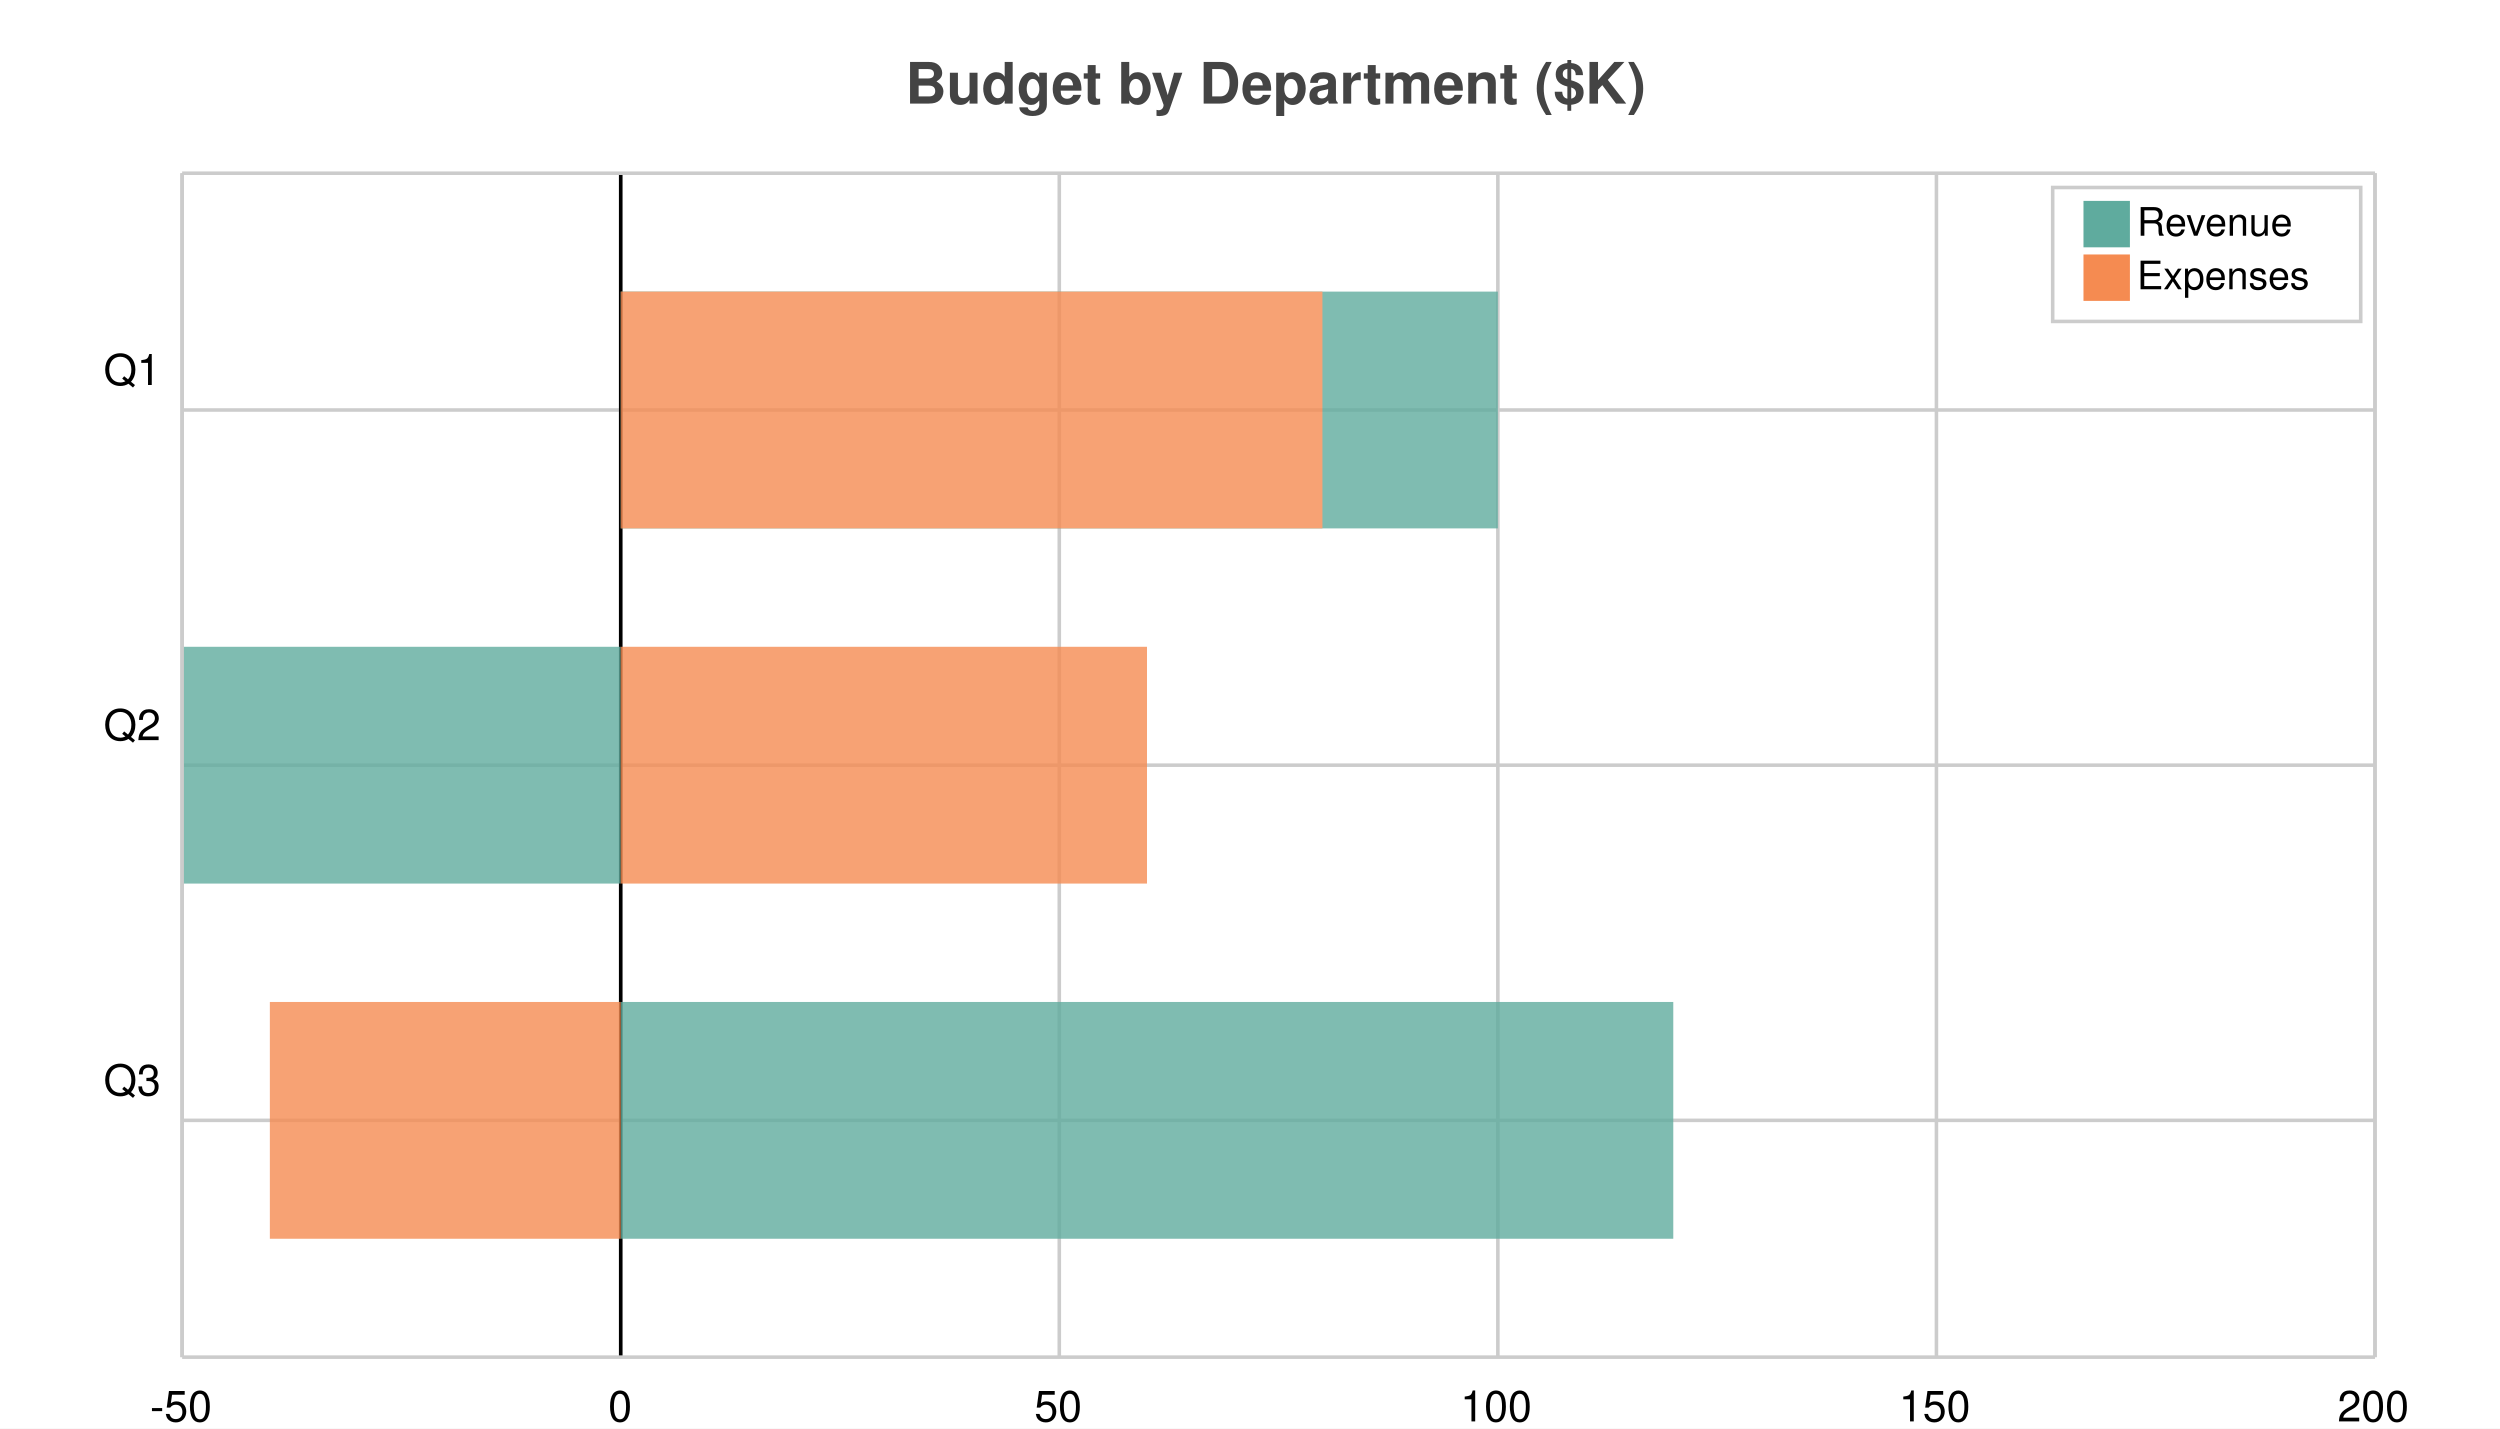
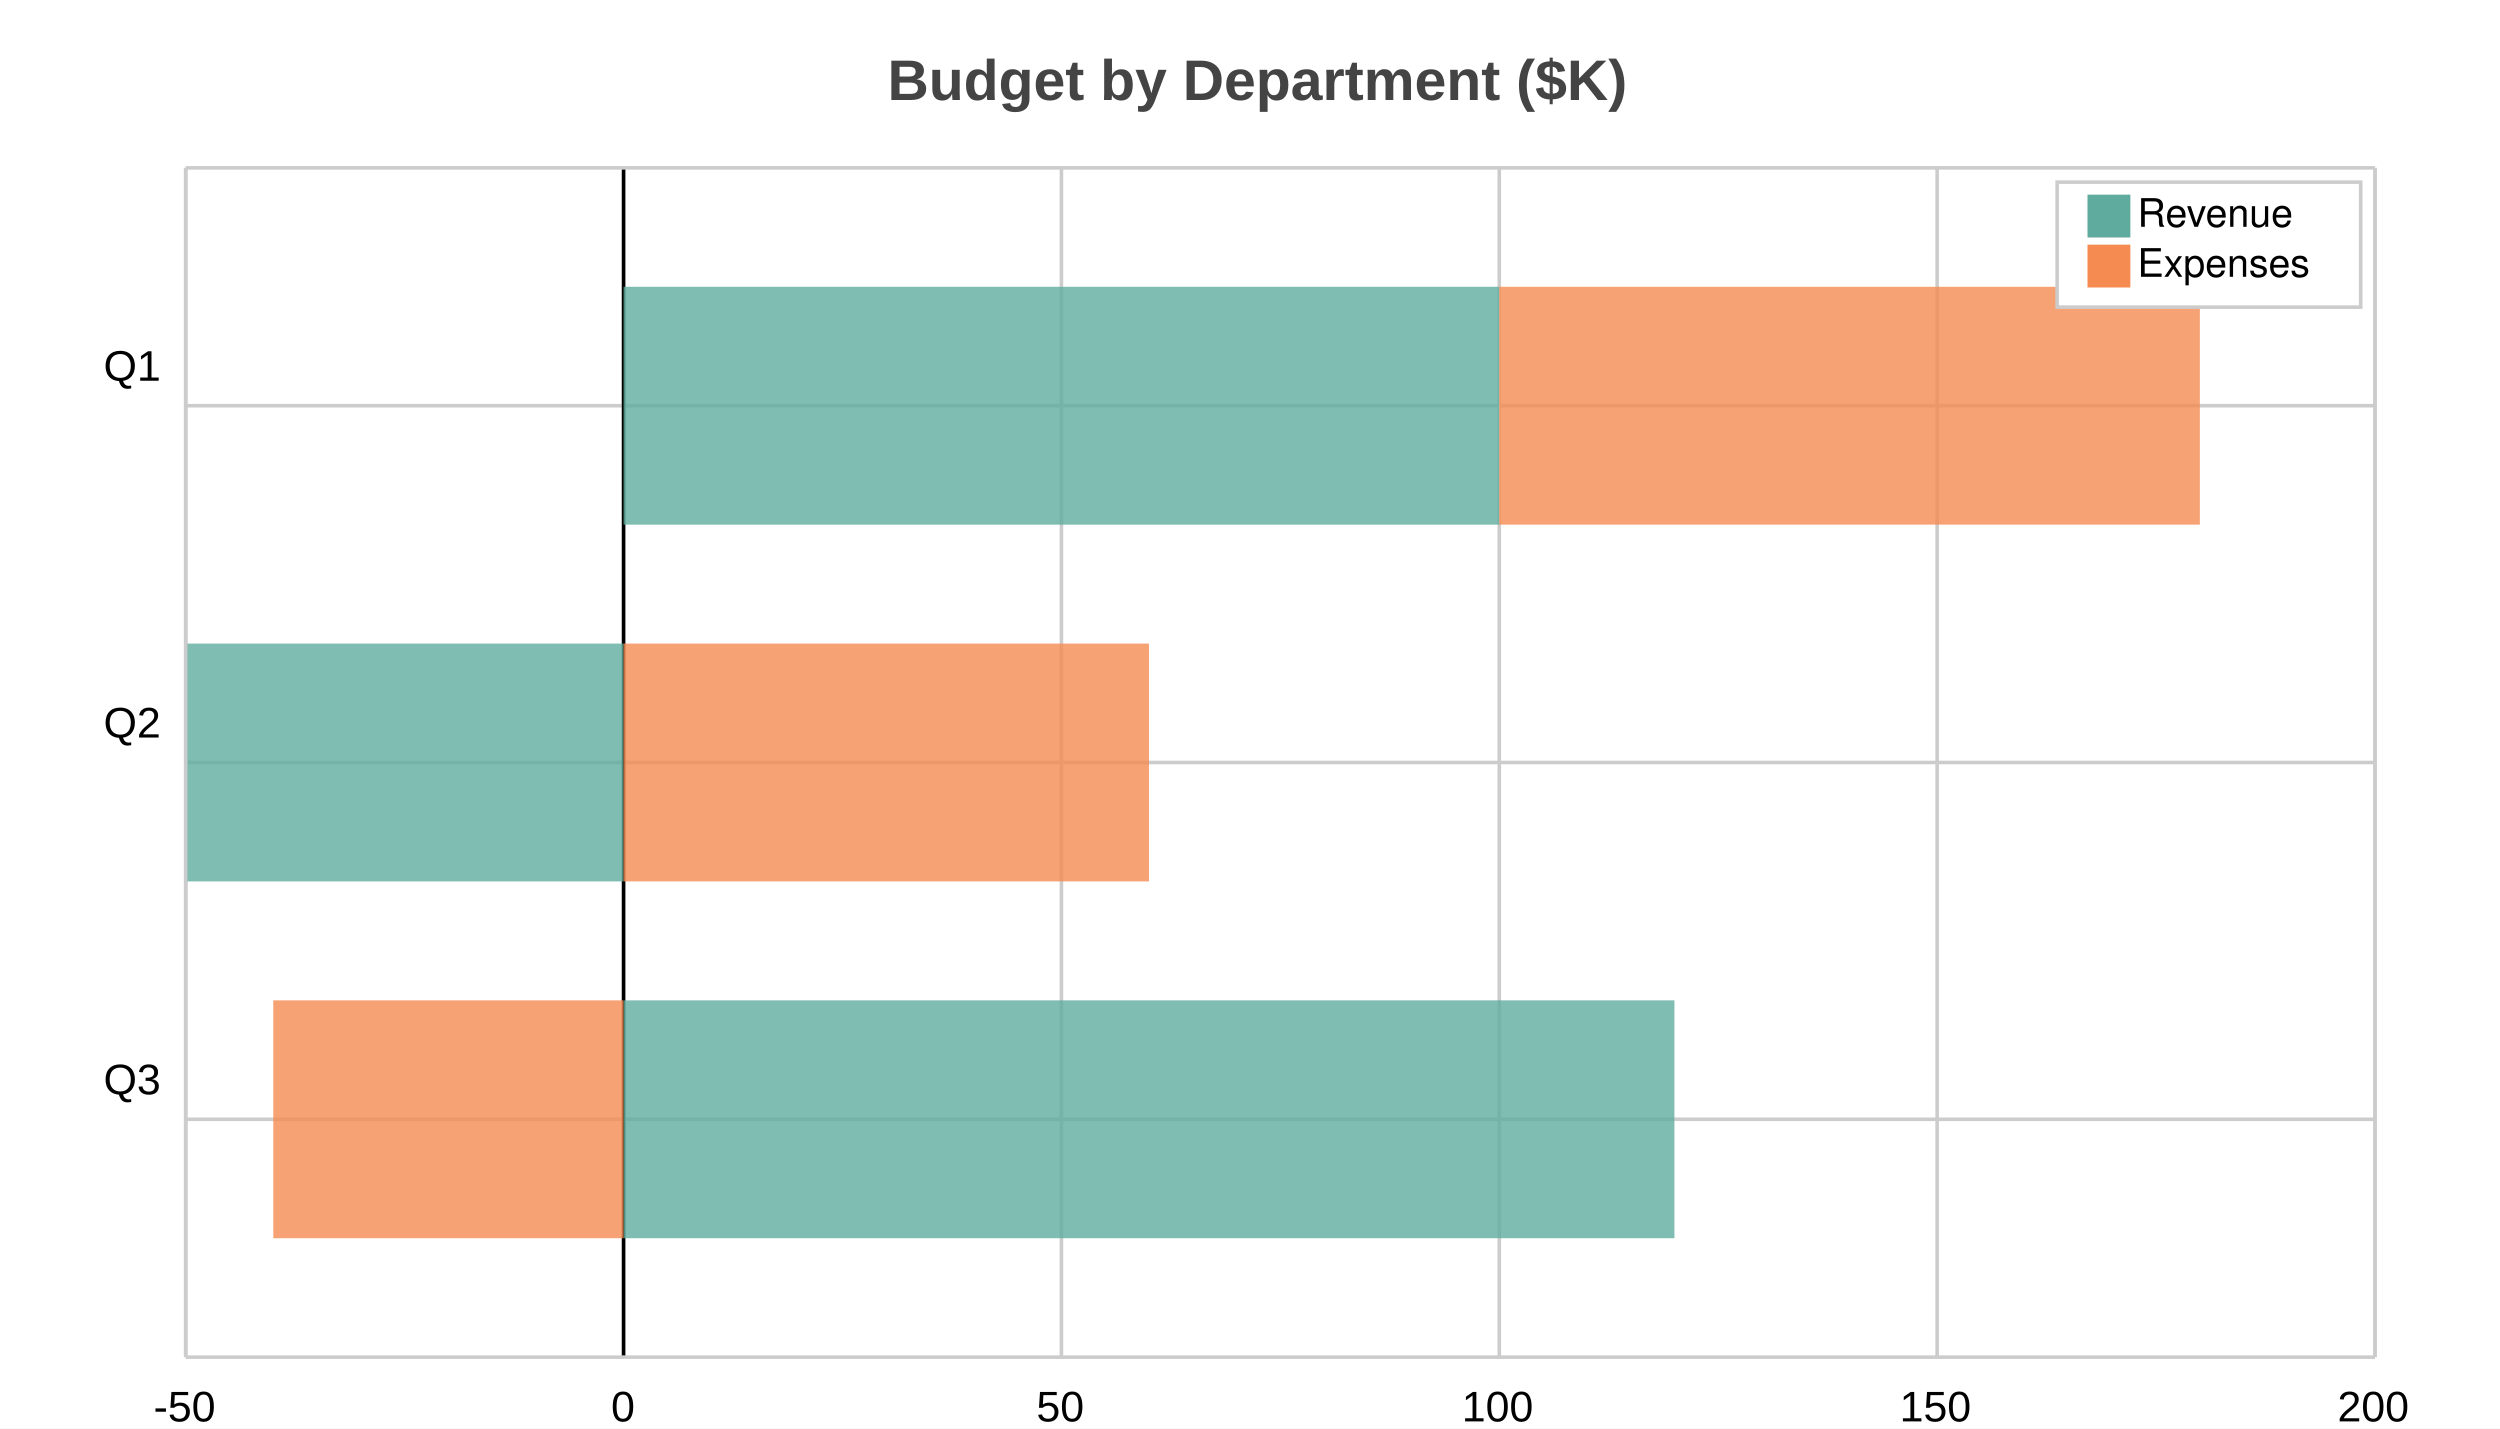
<svg xmlns="http://www.w3.org/2000/svg" width="700" height="400" viewBox="0 0 700 400">
  <path fill="white" d="M0 0 h700 v400 h-700 v-400Z" />
-   <text transform="translate(-96.5, 19)" fill="#444444" font-family="Helvetica" font-weight="bold" font-size="16" x="350.0" y="10.0">Budget by Department ($K)</text>
+   <text transform="translate(-101.5, 18)" fill="#444444" font-family="Arial" font-weight="bold" font-size="16" x="350.0" y="10.0">Budget by Department ($K)</text>
  <g>
-     <path stroke="#CCCCCC" stroke-dasharray="None" d="M0 66.3 h614.0 M0 165.75 h614.0 M0 265.2 h614.0" transform="translate(51.0, 48.5)" />
-     <g font-size="12" font-family="Helvetica" transform="translate(45.0, 48.5)">
-       <text x="0" y="66.3" transform="translate(-16, -7.0)">Q1</text>
-       <text x="0" y="165.75" transform="translate(-16, -7.0)">Q2</text>
-       <text x="0" y="265.2" transform="translate(-16, -7.0)">Q3</text>
+     <path stroke="#CCCCCC" stroke-dasharray="None" d="M0 66.6 h613.0 M0 166.5 h613.0 M0 266.4 h613.0" transform="translate(52.0, 47.0)" />
+     <g font-size="12" font-family="Arial" transform="translate(46.0, 47.0)">
+       <text x="0" y="66.6" transform="translate(-17, -7.0)">Q1</text>
+       <text x="0" y="166.5" transform="translate(-17, -7.0)">Q2</text>
+       <text x="0" y="266.4" transform="translate(-17, -7.0)">Q3</text>
    </g>
  </g>
  <g>
-     <path stroke="#CCCCCC" stroke-dasharray="None" d="M614.0 0 v331.5 M491.2 0 v331.5 M368.4 0 v331.5 M245.6 0 v331.5 M122.8 0 v331.5 M0.0 0 v331.5" transform="translate(51.0, 48.5)" />
-     <g font-size="12" font-family="Helvetica" transform="translate(51.0, 66.5)">
-       <text x="614.0" y="331.5" transform="translate(-10.5, 0)">200</text>
-       <text x="491.2" y="331.5" transform="translate(-10.5, 0)">150</text>
-       <text x="368.4" y="331.5" transform="translate(-10.5, 0)">100</text>
-       <text x="245.6" y="331.5" transform="translate(-7.0, 0)">50</text>
-       <text x="122.8" y="331.5" transform="translate(-3.5, 0)">0</text>
-       <text x="0.0" y="331.5" transform="translate(-9.0, 0)">-50</text>
+     <path stroke="#CCCCCC" stroke-dasharray="None" d="M613.0 0 v333.0 M490.4 0 v333.0 M367.8 0 v333.0 M245.2 0 v333.0 M122.6 0 v333.0 M0.0 0 v333.0" transform="translate(52.0, 47.0)" />
+     <g font-size="12" font-family="Arial" transform="translate(52.0, 65.0)">
+       <text x="613.0" y="333.0" transform="translate(-10.5, 0)">200</text>
+       <text x="490.4" y="333.0" transform="translate(-10.5, 0)">150</text>
+       <text x="367.8" y="333.0" transform="translate(-10.5, 0)">100</text>
+       <text x="245.2" y="333.0" transform="translate(-7.0, 0)">50</text>
+       <text x="122.6" y="333.0" transform="translate(-3.5, 0)">0</text>
+       <text x="0.0" y="333.0" transform="translate(-9.0, 0)">-50</text>
    </g>
  </g>
-   <path transform="translate(51.0, 48.5)" d="M122.8 0 v331.5z" stroke="black" />
+   <path transform="translate(52.0, 47.0)" d="M122.6 0 v333.0z" stroke="black" />
  <g>
-     <g opacity="0.8" transform="translate(173.8, 48.5)">
-       <path d="M0.0 33.15 h245.6 v66.3 h-245.6 v-66.3Z M-122.8 132.6 h122.8 v66.3 h-122.8 v-66.3Z M0.0 232.05 h294.72 v66.3 h-294.72 v-66.3Z" fill="#5fab9e" />
-       <path d="M0.0 33.15 h196.48 v66.3 h-196.48 v-66.3Z M0.0 132.6 h147.36 v66.3 h-147.36 v-66.3Z M-98.24 232.05 h98.24 v66.3 h-98.24 v-66.3Z" fill="#f58b51" />
+     <g opacity="0.8" transform="translate(174.6, 47.0)">
+       <path d="M0.0 33.3 h245.2 v66.6 h-245.2 v-66.6Z M-122.6 133.2 h122.6 v66.6 h-122.6 v-66.6Z M0.0 233.1 h294.24 v66.6 h-294.24 v-66.6Z" fill="#5fab9e" />
+       <path d="M245.2 33.3 h196.16 v66.6 h-196.16 v-66.6Z M0.0 133.2 h147.12 v66.6 h-147.12 v-66.6Z M-98.08 233.1 h98.08 v66.6 h-98.08 v-66.6Z" fill="#f58b51" />
    </g>
-     <path stroke="#CCCCCC" stroke-dasharray="None" d="M0 331.5 h614.0" transform="translate(51.0, 48.5)" />
-     <path stroke="#CCCCCC" stroke-dasharray="None" d="M0 0 h614.0" transform="translate(51.0, 48.5)" />
-     <path stroke="#CCCCCC" stroke-dasharray="None" d="M0 0 v331.5" transform="translate(51.0, 48.5)" />
-     <path stroke="#CCCCCC" stroke-dasharray="None" d="M614.0 0 v331.5" transform="translate(51.0, 48.5)" />
+     <path stroke="#CCCCCC" stroke-dasharray="None" d="M0 333.0 h613.0" transform="translate(52.0, 47.0)" />
+     <path stroke="#CCCCCC" stroke-dasharray="None" d="M0 0 h613.0" transform="translate(52.0, 47.0)" />
+     <path stroke="#CCCCCC" stroke-dasharray="None" d="M0 0 v333.0" transform="translate(52.0, 47.0)" />
+     <path stroke="#CCCCCC" stroke-dasharray="None" d="M613.0 0 v333.0" transform="translate(52.0, 47.0)" />
  </g>
  <g>
-     <rect transform="translate(-8.625, -3.75)" x="583.375" y="56.25" width="86.25" height="37.5" fill="#ffffff" stroke="#CCCCCC" />
-     <g transform="translate(0, 13)">
-       <rect y="43.25" x="583.375" width="13" height="13" fill="#5fab9e" />
-       <text y="53.0" x="598.375" font-size="11" font-family="Helvetica">Revenue</text>
+     <rect transform="translate(-8.5, -3.5)" x="584.5" y="54.5" width="85.0" height="35.0" fill="#ffffff" stroke="#CCCCCC" />
+     <g transform="translate(0, 12)">
+       <rect y="42.5" x="584.5" width="12" height="12" fill="#5fab9e" />
+       <text y="51.5" x="598.5" font-size="11" font-family="Helvetica">Revenue</text>
    </g>
-     <g transform="translate(0, 15)">
-       <rect y="56.25" x="583.375" width="13" height="13" fill="#f58b51" />
-       <text y="66.0" x="598.375" font-size="11" font-family="Helvetica">Expenses</text>
+     <g transform="translate(0, 14)">
+       <rect y="54.5" x="584.5" width="12" height="12" fill="#f58b51" />
+       <text y="63.5" x="598.5" font-size="11" font-family="Helvetica">Expenses</text>
    </g>
  </g>
</svg>
